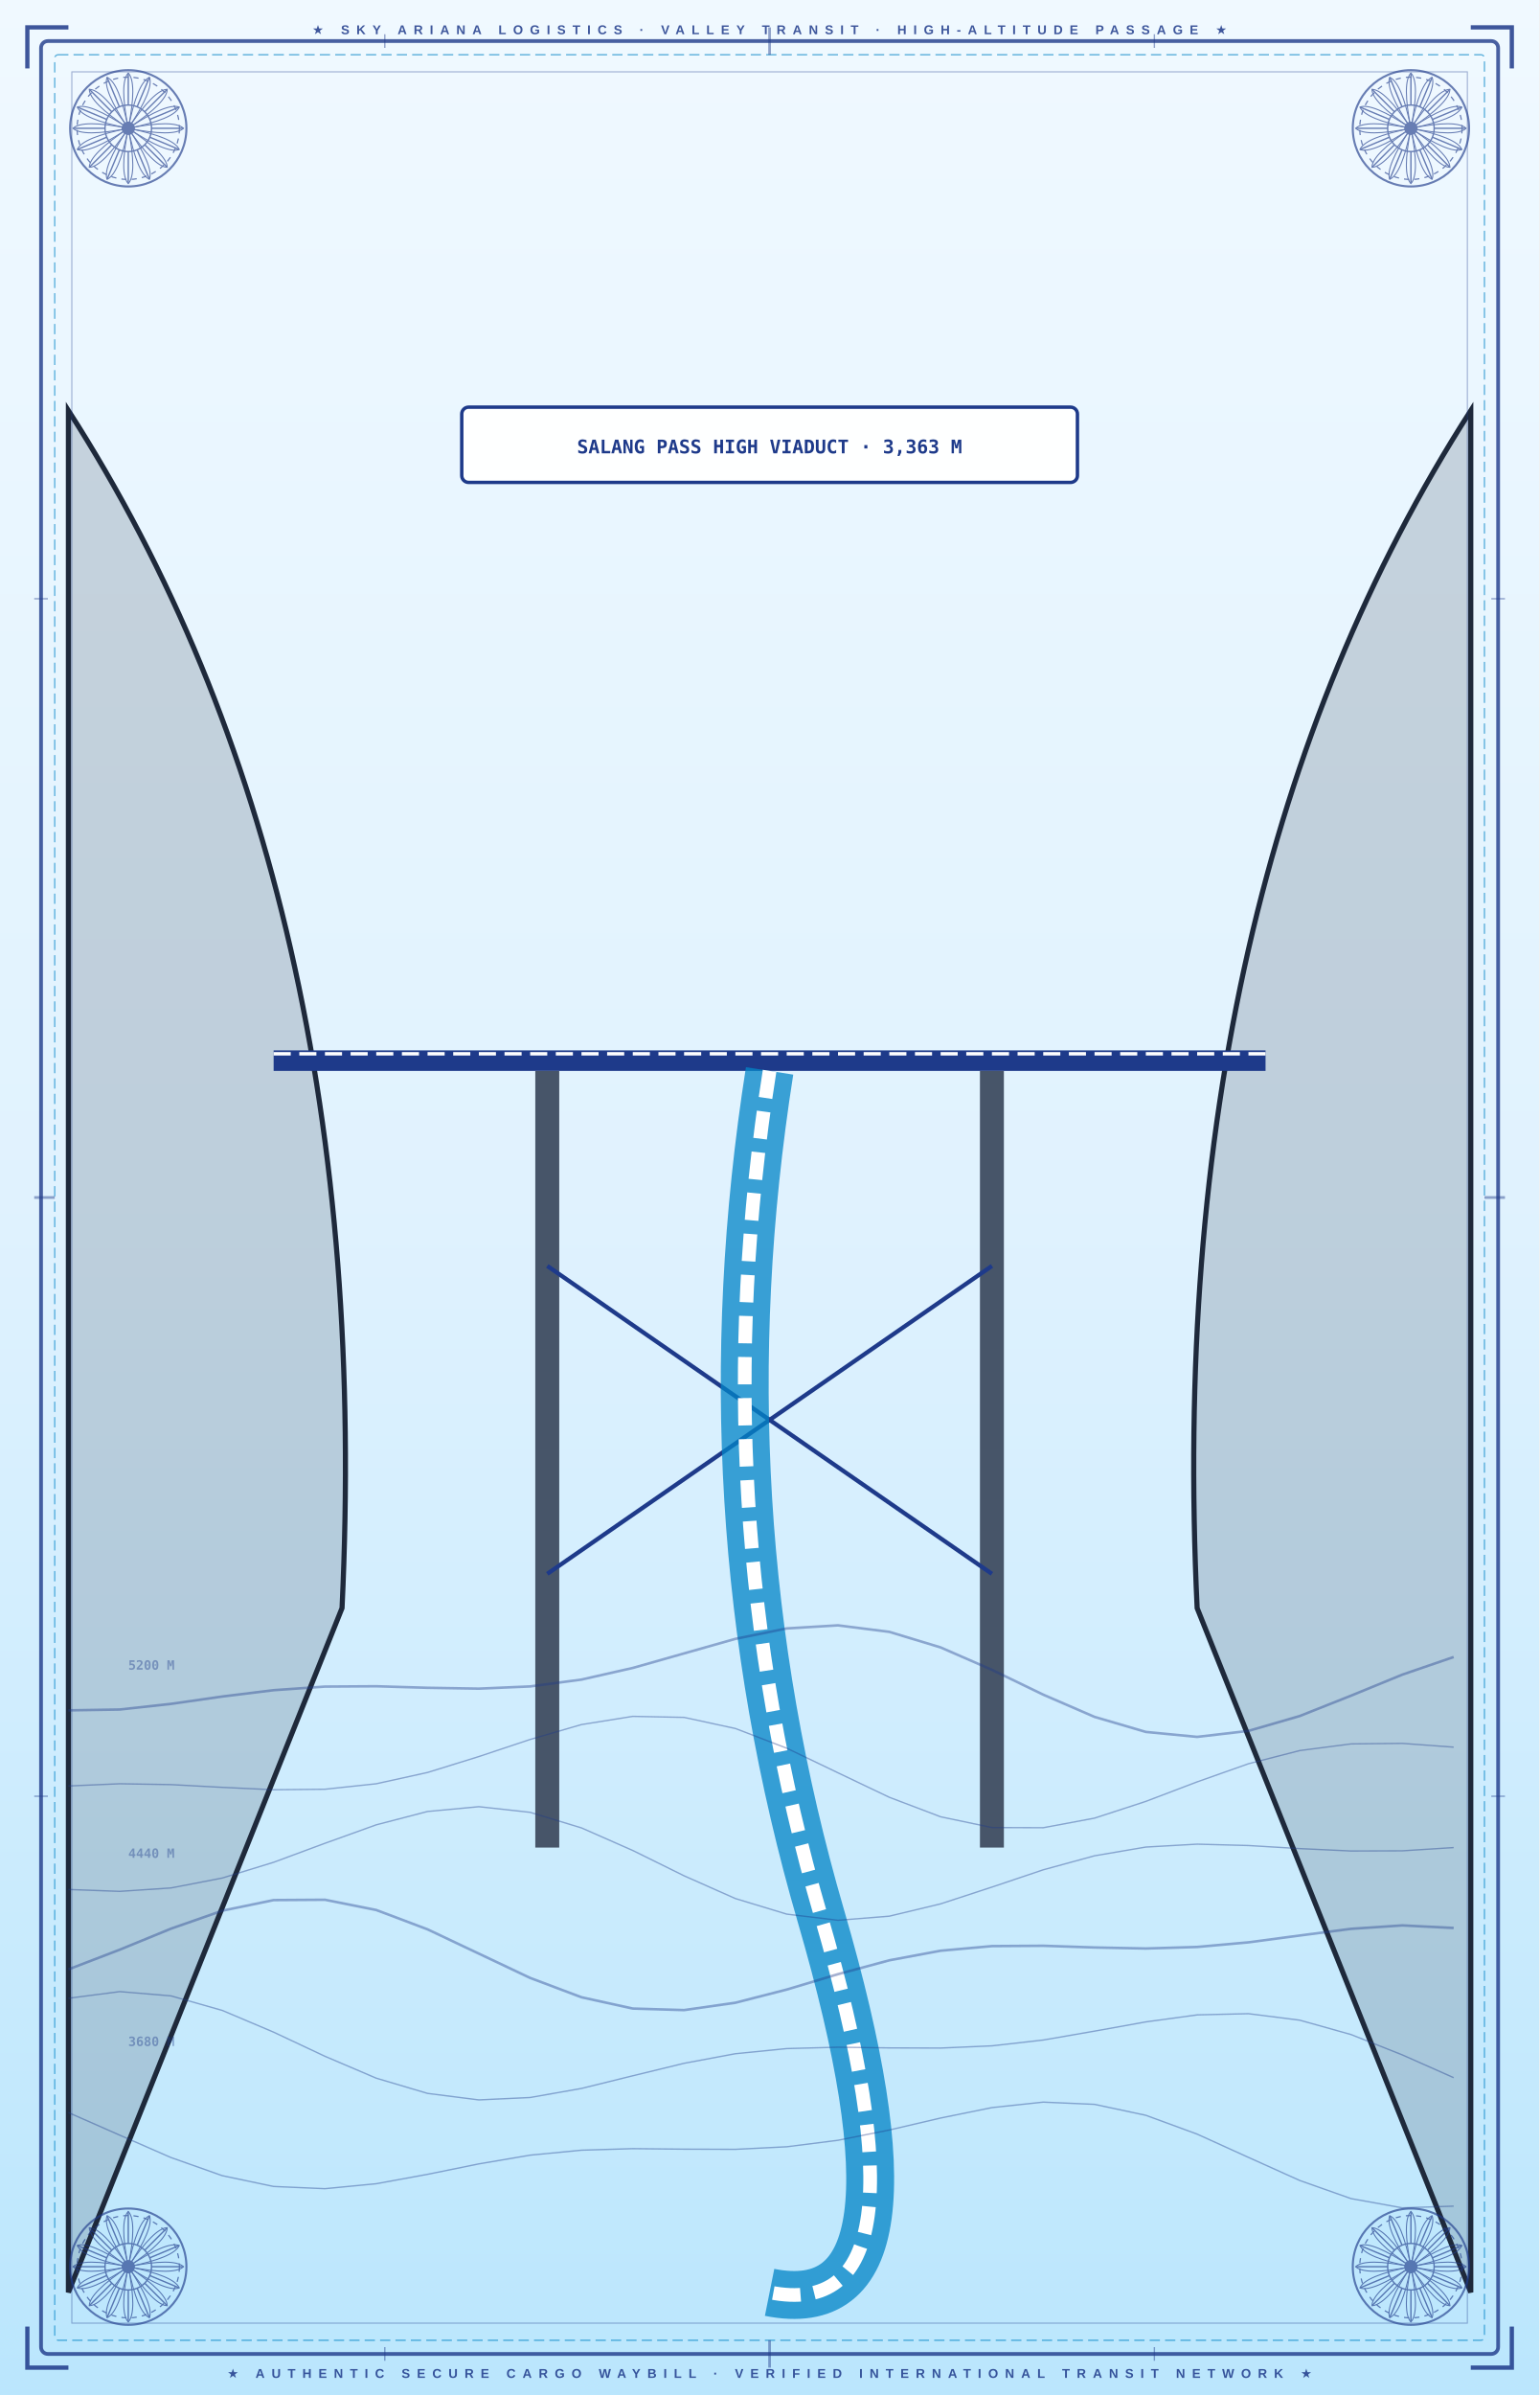
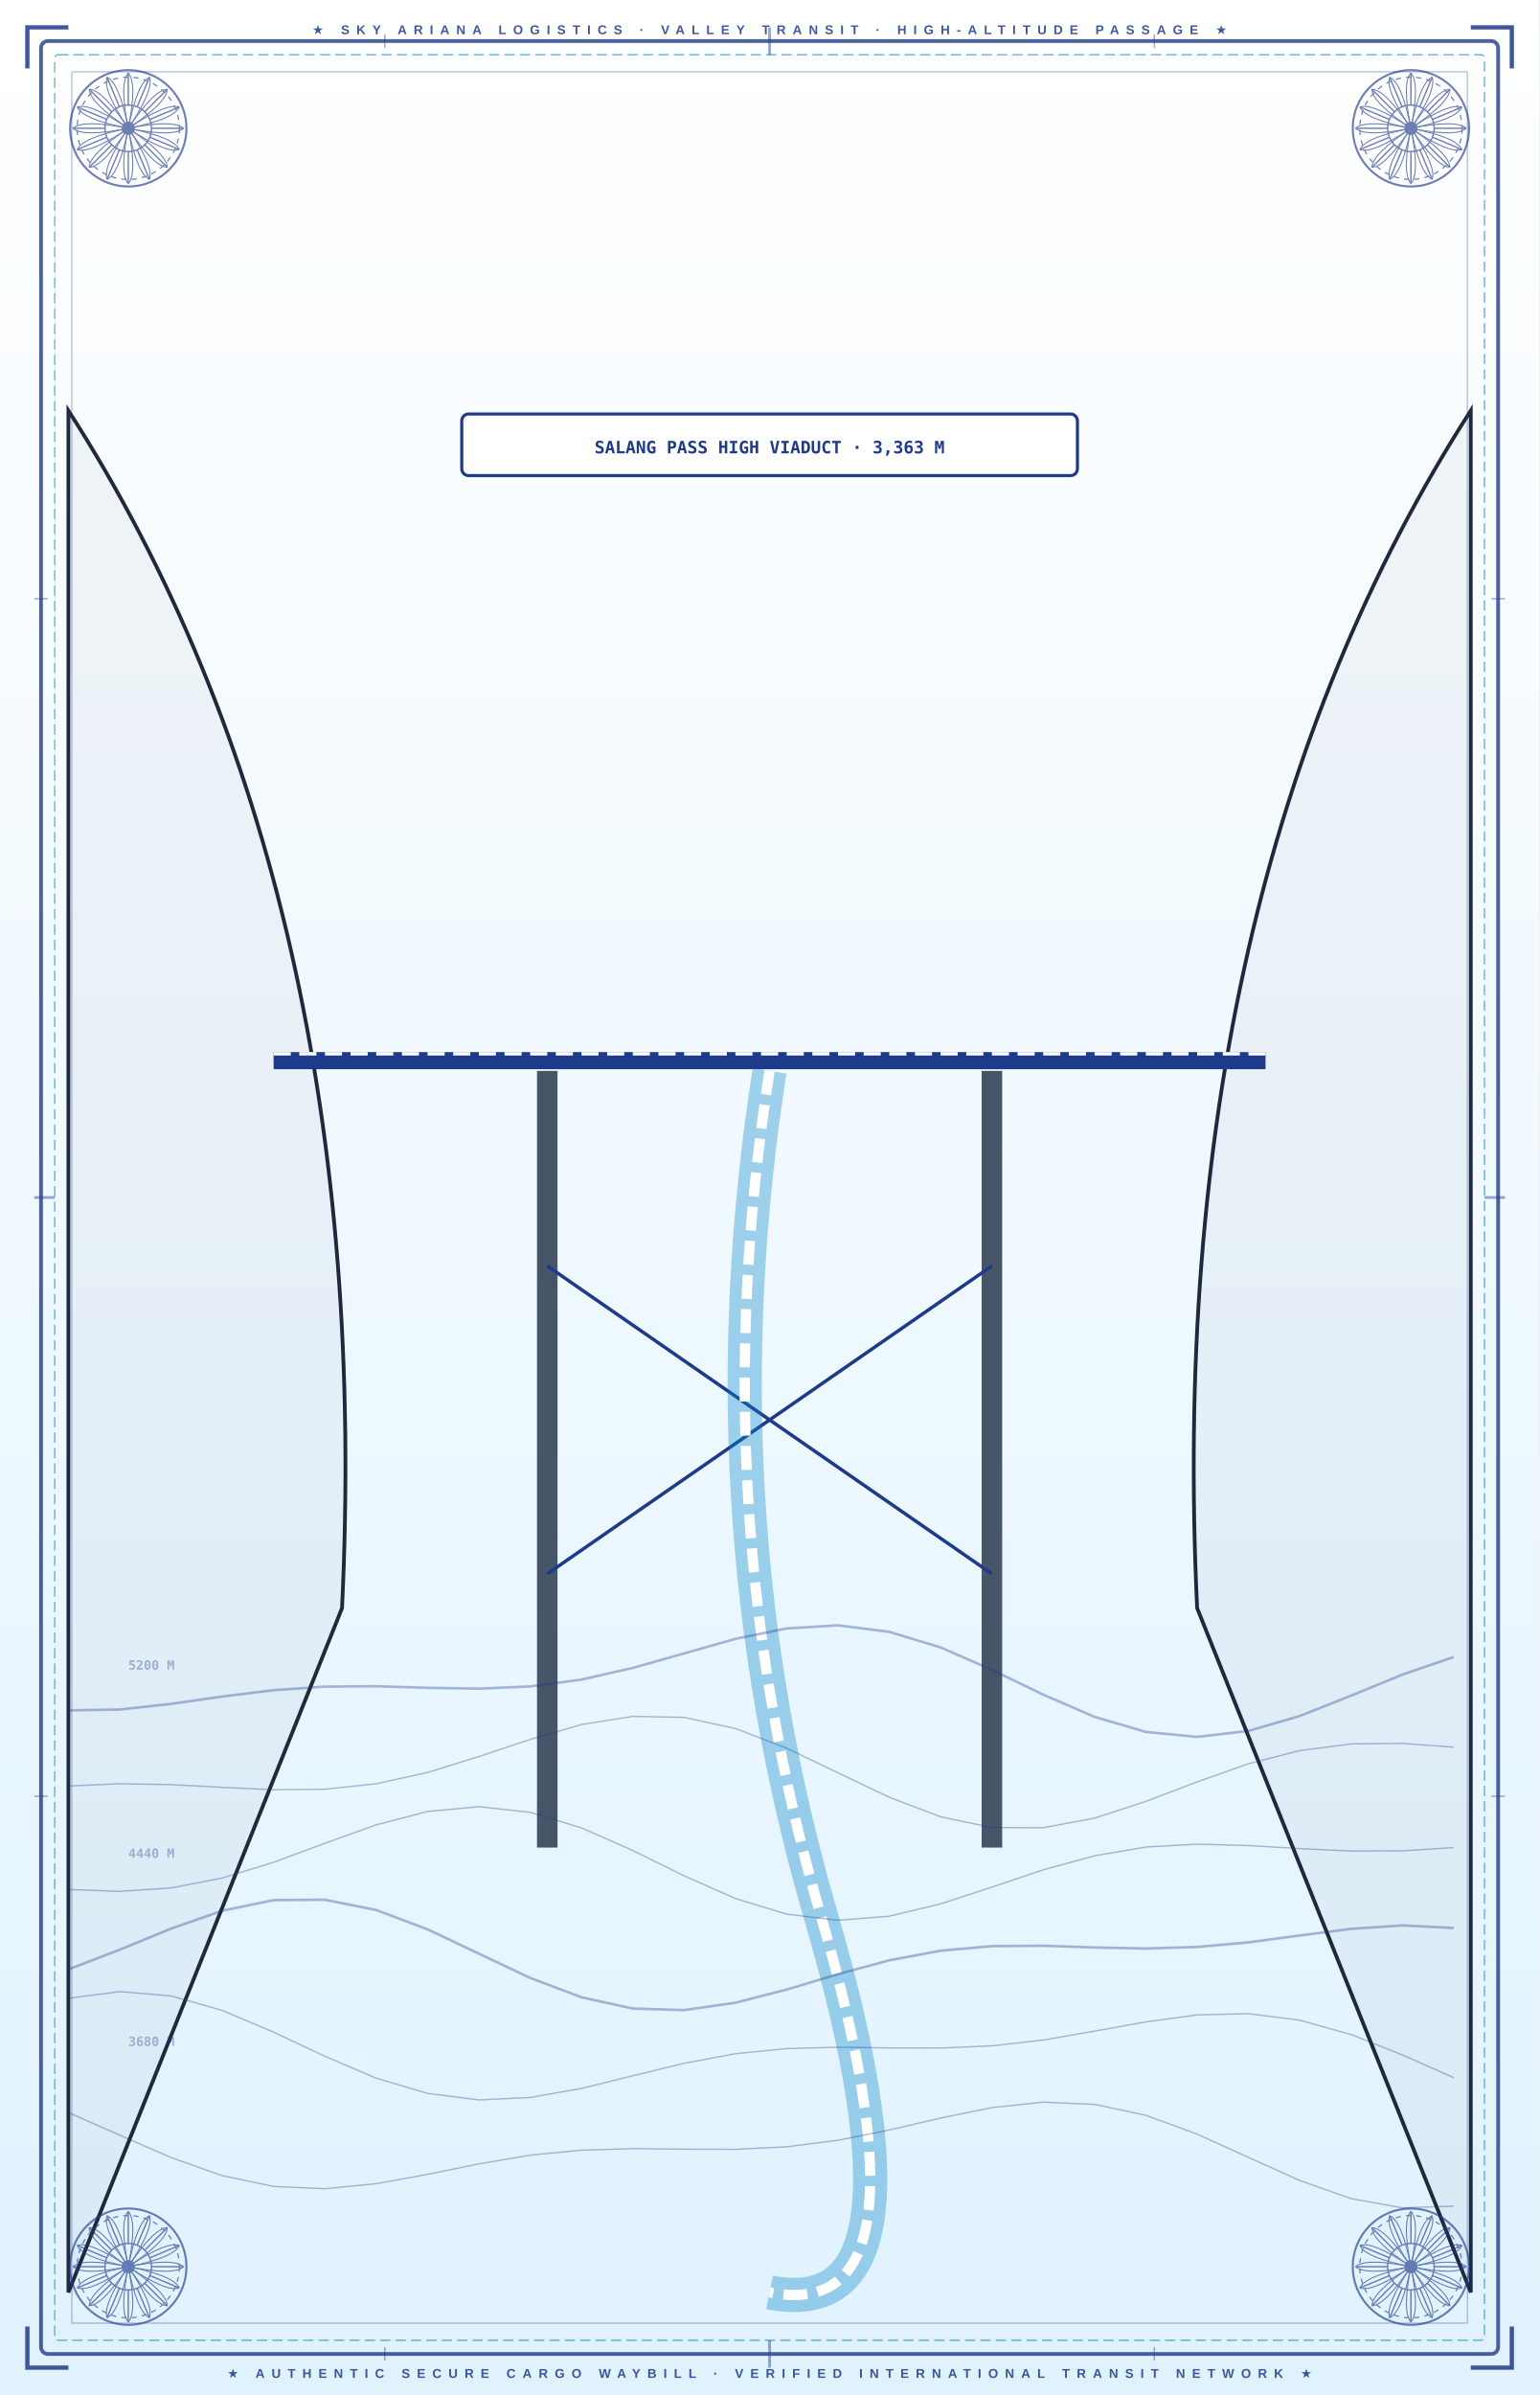
<svg xmlns="http://www.w3.org/2000/svg" viewBox="0 0 900 1400" width="100%" height="100%">
  <defs>
    <filter id="soft-glow" x="-20%" y="-20%" width="140%" height="140%">
      <feGaussianBlur stdDeviation="2" result="blur" />
      <feComposite in="SourceGraphic" in2="blur" operator="over" />
    </filter>
    <linearGradient id="vt-sky" x1="0%" y1="0%" x2="0%" y2="100%">
-       <stop offset="0%" stop-color="#f0f9ff" />
-       <stop offset="50%" stop-color="#e0f2fe" />
-       <stop offset="100%" stop-color="#bae6fd" />
+       <stop offset="0%" stop-color="#ffffff" />
+       <stop offset="50%" stop-color="#f0f9ff" />
+       <stop offset="100%" stop-color="#e0f2fe" />
    </linearGradient>
  </defs>
  <rect width="900" height="1400" fill="url(#vt-sky)" />
-   <path d="M 40,240 Q 220,520 200,940 L 40,1340 Z" fill="#334155" fill-opacity="0.2" stroke="#1e293b" stroke-width="3" />
-   <path d="M 860,240 Q 680,520 700,940 L 860,1340 Z" fill="#334155" fill-opacity="0.2" stroke="#1e293b" stroke-width="3" />
-   <g stroke="#1e3a8a" stroke-width="3" fill="none">
-     <line x1="160" y1="620" x2="740" y2="620" stroke-width="12" stroke="#1e3a8a" />
+   <path d="M 40,240 Q 220,520 200,940 L 40,1340 Z" fill="#334155" fill-opacity="0.05" stroke="#1e293b" stroke-width="2.2" />
+   <path d="M 860,240 Q 680,520 700,940 L 860,1340 Z" fill="#334155" fill-opacity="0.05" stroke="#1e293b" stroke-width="2.2" />
+   <g stroke="#1e3a8a" stroke-width="2.5" fill="none">
+     <line x1="160" y1="620" x2="740" y2="620" stroke-width="10" stroke="#1e3a8a" />
    <line x1="160" y1="616" x2="740" y2="616" stroke-width="2" stroke="#ffffff" stroke-dasharray="10 5" />
-     <line x1="320" y1="626" x2="320" y2="1080" stroke-width="14" stroke="#475569" />
-     <line x1="580" y1="626" x2="580" y2="1080" stroke-width="14" stroke="#475569" />
-     <line x1="320" y1="740" x2="580" y2="920" stroke-width="2.5" />
-     <line x1="320" y1="920" x2="580" y2="740" stroke-width="2.5" />
-   </g>
-   <path d="M 450,626 Q 410,880 480,1120 T 450,1340" fill="none" stroke="#0284c7" stroke-width="28" opacity="0.75" />
-   <path d="M 450,626 Q 410,880 480,1120 T 450,1340" fill="none" stroke="#ffffff" stroke-width="8" stroke-dasharray="16 8" />
-   <g fill="none" stroke="#1e3a8a" opacity="0.4">
+     <line x1="320" y1="626" x2="320" y2="1080" stroke-width="12" stroke="#475569" />
+     <line x1="580" y1="626" x2="580" y2="1080" stroke-width="12" stroke="#475569" />
+     <line x1="320" y1="740" x2="580" y2="920" stroke-width="2" />
+     <line x1="320" y1="920" x2="580" y2="740" stroke-width="2" />
+   </g>
+   <path d="M 450,626 Q 410,880 480,1120 T 450,1340" fill="none" stroke="#0284c7" stroke-width="20" opacity="0.35" />
+   <path d="M 450,626 Q 410,880 480,1120 T 450,1340" fill="none" stroke="#ffffff" stroke-width="6" stroke-dasharray="14 6" />
+   <g fill="none" stroke="#1e3a8a" opacity="0.35">
    <path d="M 40,999.8 L 70,999.3 L 100,996 L 130,991.7 L 160,988 L 190,985.9 L 220,985.7 L 250,986.6 L 280,987.1 L 310,985.8 L 340,981.8 L 370,975 L 400,966.5 L 430,958 L 460,951.9 L 490,950.1 L 520,953.9 L 550,963 L 580,976.1 L 610,990.6 L 640,1003.6 L 670,1012.4 L 700,1015.3 L 730,1011.8 L 760,1003.1 L 790,991.2 L 820,978.9 L 850,968.6" stroke-width="1.5" />
    <text x="75" y="976" font-family="monospace" font-size="7.5" font-weight="bold" fill="#1e3a8a" stroke="none">5200 M</text>
    <path d="M 40,1044 L 70,1042.7 L 100,1043.2 L 130,1044.8 L 160,1046.2 L 190,1045.9 L 220,1042.7 L 250,1036.1 L 280,1026.8 L 310,1016.8 L 340,1008.1 L 370,1003.3 L 400,1003.9 L 430,1010.4 L 460,1021.9 L 490,1036.3 L 520,1050.6 L 550,1062 L 580,1068.3 L 610,1068.4 L 640,1062.8 L 670,1053 L 700,1041.6 L 730,1031 L 760,1023.3 L 790,1019.4 L 820,1019.1 L 850,1021.3" stroke-width="0.8" />
    <path d="M 40,1104.5 L 70,1105.6 L 100,1103.6 L 130,1097.8 L 160,1088.6 L 190,1077.5 L 220,1066.7 L 250,1058.9 L 280,1056.1 L 310,1059.4 L 340,1068.5 L 370,1081.7 L 400,1096.5 L 430,1109.8 L 460,1118.9 L 490,1122.5 L 520,1120.1 L 550,1112.9 L 580,1103.1 L 610,1093 L 640,1084.8 L 670,1079.7 L 700,1078 L 730,1078.8 L 760,1080.6 L 790,1082 L 820,1081.9 L 850,1080" stroke-width="0.8" />
    <text x="75" y="1086" font-family="monospace" font-size="7.5" font-weight="bold" fill="#1e3a8a" stroke="none">4440 M</text>
    <path d="M 40,1151.2 L 70,1139.7 L 100,1127.4 L 130,1116.9 L 160,1110.7 L 190,1110.5 L 220,1116.5 L 250,1127.8 L 280,1142 L 310,1156.2 L 340,1167.5 L 370,1174.1 L 400,1175 L 430,1170.7 L 460,1163 L 490,1154 L 520,1145.9 L 550,1140.3 L 580,1137.6 L 610,1137.4 L 640,1138.4 L 670,1139 L 700,1138.1 L 730,1135.4 L 760,1131.4 L 790,1127.5 L 820,1125.5 L 850,1127" stroke-width="1.5" />
    <path d="M 40,1168.1 L 70,1164.2 L 100,1166.7 L 130,1175.2 L 160,1187.9 L 190,1202 L 220,1214.8 L 250,1223.7 L 280,1227.5 L 310,1226.1 L 340,1220.8 L 370,1213.4 L 400,1206.1 L 430,1200.5 L 460,1197.5 L 490,1196.7 L 520,1197.1 L 550,1197.2 L 580,1195.9 L 610,1192.5 L 640,1187.3 L 670,1181.9 L 700,1177.8 L 730,1177.1 L 760,1180.9 L 790,1189.3 L 820,1201.2 L 850,1214.5" stroke-width="0.8" />
    <text x="75" y="1196" font-family="monospace" font-size="7.5" font-weight="bold" fill="#1e3a8a" stroke="none">3680 M</text>
    <path d="M 40,1234.9 L 70,1248.1 L 100,1261.2 L 130,1271.8 L 160,1278.1 L 190,1279.4 L 220,1276.5 L 250,1271 L 280,1264.9 L 310,1259.8 L 340,1256.9 L 370,1256 L 400,1256.3 L 430,1256.4 L 460,1254.9 L 490,1251.1 L 520,1245.1 L 550,1238.1 L 580,1232 L 610,1228.8 L 640,1230.1 L 670,1236.5 L 700,1247.5 L 730,1261.1 L 760,1274.6 L 790,1285.2 L 820,1290.6 L 850,1289.6" stroke-width="0.8" />
  </g>
  <g transform="translate(450, 260)">
-     <rect x="-180" y="-22" width="360" height="44" rx="4" fill="#ffffff" fill-opacity="0.95" stroke="#1e3a8a" stroke-width="2" />
-     <text x="0" y="5" font-family="monospace" font-size="11" font-weight="900" fill="#1e3a8a" text-anchor="middle">SALANG PASS HIGH VIADUCT · 3,363 M</text>
+     <rect x="-180" y="-18" width="360" height="36" rx="4" fill="#ffffff" fill-opacity="0.95" stroke="#1e3a8a" stroke-width="1.8" />
+     <text x="0" y="5" font-family="monospace" font-size="10" font-weight="900" fill="#1e3a8a" text-anchor="middle">SALANG PASS HIGH VIADUCT · 3,363 M</text>
  </g>
  <g fill="none" stroke="#1e3a8a">
    <rect x="24" y="24" width="852" height="1352" rx="4" stroke-width="2.2" opacity="0.8" />
    <rect x="32" y="32" width="836" height="1336" rx="2" stroke-width="0.8" stroke-dasharray="6 3" stroke="#0284c7" opacity="0.6" />
    <rect x="42" y="42" width="816" height="1316" stroke-width="0.6" opacity="0.4" />
    <path d="M16,40 L16,16 L40,16" stroke-width="2.5" opacity="0.85" />
    <path d="M884,40 L884,16 L860,16" stroke-width="2.5" opacity="0.85" />
    <path d="M16,1360 L16,1384 L40,1384" stroke-width="2.5" opacity="0.85" />
    <path d="M884,1360 L884,1384 L860,1384" stroke-width="2.5" opacity="0.85" />
    <text x="450" y="20" font-family="Arial, sans-serif" font-size="7.5" font-weight="bold" letter-spacing="4" text-anchor="middle" fill="#1e3a8a" stroke="none" opacity="0.85">★ SKY ARIANA LOGISTICS · VALLEY TRANSIT · HIGH-ALTITUDE PASSAGE ★</text>
    <text x="450" y="1390" font-family="Arial, sans-serif" font-size="7.5" font-weight="bold" letter-spacing="4" text-anchor="middle" fill="#1e3a8a" stroke="none" opacity="0.85">★ AUTHENTIC SECURE CARGO WAYBILL · VERIFIED INTERNATIONAL TRANSIT NETWORK ★</text>
    <g opacity="0.45" stroke-width="0.8">
      <line x1="20" y1="350" x2="28" y2="350" />
      <line x1="20" y1="700" x2="32" y2="700" stroke-width="1.6" />
      <line x1="20" y1="1050" x2="28" y2="1050" />
      <line x1="872" y1="350" x2="880" y2="350" />
      <line x1="868" y1="700" x2="880" y2="700" stroke-width="1.6" />
      <line x1="872" y1="1050" x2="880" y2="1050" />
      <line x1="225" y1="20" x2="225" y2="28" />
      <line x1="450" y1="16" x2="450" y2="32" stroke-width="1.6" />
      <line x1="675" y1="20" x2="675" y2="28" />
      <line x1="225" y1="1372" x2="225" y2="1380" />
      <line x1="450" y1="1368" x2="450" y2="1384" stroke-width="1.6" />
      <line x1="675" y1="1372" x2="675" y2="1380" />
    </g>
  </g>
  <g transform="translate(75,75)" fill="none" stroke="#1e3a8a" opacity="0.65">
    <circle cx="0" cy="0" r="34" stroke-width="1.2" />
    <circle cx="0" cy="0" r="29.92" stroke-width="0.7" stroke-dasharray="3 3" />
    <circle cx="0" cy="0" r="13.6" stroke-width="0.8" />
    <circle cx="0" cy="0" r="3.4" fill="#1e3a8a" />
    <line x1="13.6" y1="0" x2="32.3" y2="0" stroke-width="0.8" />
    <path d="M 0,0 Q 26.7,-5.3 32.3,0 Q 26.7,5.3 0,0" stroke-width="0.6" />
    <line x1="12.6" y1="5.2" x2="29.8" y2="12.4" stroke-width="0.8" />
    <path d="M 0,0 Q 26.7,5.3 29.8,12.4 Q 22.6,15.1 0,0" stroke-width="0.6" />
    <line x1="9.6" y1="9.6" x2="22.8" y2="22.8" stroke-width="0.8" />
    <path d="M 0,0 Q 22.6,15.1 22.8,22.8 Q 15.1,22.6 0,0" stroke-width="0.6" />
    <line x1="5.2" y1="12.6" x2="12.4" y2="29.8" stroke-width="0.8" />
    <path d="M 0,0 Q 15.1,22.6 12.4,29.8 Q 5.3,26.7 0,0" stroke-width="0.6" />
    <line x1="0" y1="13.6" x2="0" y2="32.3" stroke-width="0.8" />
    <path d="M 0,0 Q 5.3,26.7 0,32.3 Q -5.3,26.7 0,0" stroke-width="0.6" />
    <line x1="-5.2" y1="12.6" x2="-12.4" y2="29.8" stroke-width="0.8" />
    <path d="M 0,0 Q -5.3,26.7 -12.4,29.8 Q -15.1,22.6 0,0" stroke-width="0.6" />
    <line x1="-9.6" y1="9.6" x2="-22.8" y2="22.8" stroke-width="0.8" />
    <path d="M 0,0 Q -15.1,22.6 -22.8,22.8 Q -22.6,15.1 0,0" stroke-width="0.6" />
    <line x1="-12.6" y1="5.2" x2="-29.8" y2="12.4" stroke-width="0.8" />
    <path d="M 0,0 Q -22.6,15.1 -29.8,12.4 Q -26.7,5.3 0,0" stroke-width="0.6" />
    <line x1="-13.6" y1="0" x2="-32.3" y2="0" stroke-width="0.8" />
    <path d="M 0,0 Q -26.7,5.3 -32.3,0 Q -26.7,-5.3 0,0" stroke-width="0.6" />
    <line x1="-12.6" y1="-5.2" x2="-29.8" y2="-12.4" stroke-width="0.8" />
    <path d="M 0,0 Q -26.7,-5.3 -29.8,-12.4 Q -22.6,-15.1 0,0" stroke-width="0.6" />
    <line x1="-9.6" y1="-9.6" x2="-22.8" y2="-22.8" stroke-width="0.8" />
    <path d="M 0,0 Q -22.6,-15.1 -22.8,-22.8 Q -15.1,-22.6 0,0" stroke-width="0.6" />
    <line x1="-5.2" y1="-12.6" x2="-12.4" y2="-29.8" stroke-width="0.8" />
    <path d="M 0,0 Q -15.1,-22.6 -12.4,-29.8 Q -5.3,-26.7 0,0" stroke-width="0.6" />
    <line x1="0" y1="-13.6" x2="0" y2="-32.3" stroke-width="0.8" />
    <path d="M 0,0 Q -5.3,-26.7 0,-32.3 Q 5.3,-26.7 0,0" stroke-width="0.6" />
    <line x1="5.2" y1="-12.6" x2="12.4" y2="-29.8" stroke-width="0.8" />
    <path d="M 0,0 Q 5.3,-26.7 12.4,-29.8 Q 15.1,-22.6 0,0" stroke-width="0.6" />
    <line x1="9.6" y1="-9.6" x2="22.8" y2="-22.8" stroke-width="0.8" />
    <path d="M 0,0 Q 15.1,-22.6 22.8,-22.8 Q 22.6,-15.1 0,0" stroke-width="0.6" />
    <line x1="12.6" y1="-5.2" x2="29.8" y2="-12.4" stroke-width="0.8" />
    <path d="M 0,0 Q 22.6,-15.1 29.8,-12.4 Q 26.7,-5.3 0,0" stroke-width="0.6" />
  </g>
  <g transform="translate(825,75)" fill="none" stroke="#1e3a8a" opacity="0.65">
    <circle cx="0" cy="0" r="34" stroke-width="1.2" />
    <circle cx="0" cy="0" r="29.92" stroke-width="0.7" stroke-dasharray="3 3" />
    <circle cx="0" cy="0" r="13.6" stroke-width="0.8" />
    <circle cx="0" cy="0" r="3.4" fill="#1e3a8a" />
    <line x1="13.6" y1="0" x2="32.3" y2="0" stroke-width="0.8" />
    <path d="M 0,0 Q 26.7,-5.3 32.3,0 Q 26.7,5.3 0,0" stroke-width="0.6" />
    <line x1="12.6" y1="5.2" x2="29.8" y2="12.4" stroke-width="0.8" />
    <path d="M 0,0 Q 26.7,5.3 29.8,12.4 Q 22.6,15.1 0,0" stroke-width="0.6" />
    <line x1="9.6" y1="9.6" x2="22.8" y2="22.8" stroke-width="0.8" />
    <path d="M 0,0 Q 22.6,15.1 22.8,22.8 Q 15.1,22.6 0,0" stroke-width="0.6" />
    <line x1="5.2" y1="12.6" x2="12.4" y2="29.8" stroke-width="0.8" />
    <path d="M 0,0 Q 15.1,22.6 12.4,29.8 Q 5.3,26.7 0,0" stroke-width="0.6" />
    <line x1="0" y1="13.6" x2="0" y2="32.3" stroke-width="0.8" />
    <path d="M 0,0 Q 5.3,26.7 0,32.3 Q -5.3,26.7 0,0" stroke-width="0.6" />
    <line x1="-5.2" y1="12.6" x2="-12.4" y2="29.8" stroke-width="0.8" />
    <path d="M 0,0 Q -5.3,26.7 -12.4,29.8 Q -15.1,22.6 0,0" stroke-width="0.6" />
    <line x1="-9.6" y1="9.6" x2="-22.8" y2="22.8" stroke-width="0.8" />
    <path d="M 0,0 Q -15.1,22.6 -22.8,22.8 Q -22.6,15.1 0,0" stroke-width="0.6" />
    <line x1="-12.6" y1="5.2" x2="-29.8" y2="12.4" stroke-width="0.8" />
    <path d="M 0,0 Q -22.6,15.1 -29.8,12.4 Q -26.7,5.3 0,0" stroke-width="0.6" />
    <line x1="-13.6" y1="0" x2="-32.3" y2="0" stroke-width="0.8" />
    <path d="M 0,0 Q -26.7,5.3 -32.3,0 Q -26.7,-5.3 0,0" stroke-width="0.6" />
    <line x1="-12.6" y1="-5.2" x2="-29.8" y2="-12.4" stroke-width="0.8" />
    <path d="M 0,0 Q -26.7,-5.3 -29.8,-12.4 Q -22.6,-15.1 0,0" stroke-width="0.6" />
    <line x1="-9.6" y1="-9.6" x2="-22.8" y2="-22.8" stroke-width="0.8" />
    <path d="M 0,0 Q -22.6,-15.1 -22.8,-22.8 Q -15.1,-22.6 0,0" stroke-width="0.6" />
    <line x1="-5.2" y1="-12.6" x2="-12.4" y2="-29.8" stroke-width="0.8" />
    <path d="M 0,0 Q -15.1,-22.6 -12.4,-29.8 Q -5.3,-26.7 0,0" stroke-width="0.6" />
    <line x1="0" y1="-13.6" x2="0" y2="-32.3" stroke-width="0.8" />
    <path d="M 0,0 Q -5.3,-26.7 0,-32.3 Q 5.3,-26.7 0,0" stroke-width="0.6" />
    <line x1="5.2" y1="-12.6" x2="12.4" y2="-29.8" stroke-width="0.8" />
    <path d="M 0,0 Q 5.3,-26.7 12.4,-29.8 Q 15.1,-22.6 0,0" stroke-width="0.6" />
    <line x1="9.6" y1="-9.6" x2="22.8" y2="-22.8" stroke-width="0.8" />
    <path d="M 0,0 Q 15.1,-22.6 22.8,-22.8 Q 22.6,-15.1 0,0" stroke-width="0.6" />
    <line x1="12.6" y1="-5.2" x2="29.8" y2="-12.4" stroke-width="0.8" />
    <path d="M 0,0 Q 22.6,-15.1 29.8,-12.4 Q 26.7,-5.3 0,0" stroke-width="0.6" />
  </g>
  <g transform="translate(75,1325)" fill="none" stroke="#1e3a8a" opacity="0.65">
    <circle cx="0" cy="0" r="34" stroke-width="1.2" />
    <circle cx="0" cy="0" r="29.92" stroke-width="0.7" stroke-dasharray="3 3" />
    <circle cx="0" cy="0" r="13.6" stroke-width="0.8" />
    <circle cx="0" cy="0" r="3.4" fill="#1e3a8a" />
    <line x1="13.6" y1="0" x2="32.3" y2="0" stroke-width="0.8" />
    <path d="M 0,0 Q 26.7,-5.3 32.3,0 Q 26.7,5.3 0,0" stroke-width="0.6" />
    <line x1="12.6" y1="5.2" x2="29.8" y2="12.4" stroke-width="0.8" />
    <path d="M 0,0 Q 26.7,5.3 29.8,12.4 Q 22.6,15.1 0,0" stroke-width="0.6" />
    <line x1="9.6" y1="9.6" x2="22.8" y2="22.8" stroke-width="0.8" />
    <path d="M 0,0 Q 22.6,15.1 22.8,22.8 Q 15.1,22.6 0,0" stroke-width="0.6" />
    <line x1="5.2" y1="12.6" x2="12.4" y2="29.8" stroke-width="0.8" />
    <path d="M 0,0 Q 15.1,22.6 12.4,29.8 Q 5.3,26.7 0,0" stroke-width="0.6" />
    <line x1="0" y1="13.6" x2="0" y2="32.3" stroke-width="0.8" />
    <path d="M 0,0 Q 5.3,26.7 0,32.3 Q -5.3,26.7 0,0" stroke-width="0.6" />
    <line x1="-5.2" y1="12.6" x2="-12.4" y2="29.8" stroke-width="0.8" />
    <path d="M 0,0 Q -5.3,26.7 -12.4,29.8 Q -15.1,22.6 0,0" stroke-width="0.6" />
    <line x1="-9.6" y1="9.6" x2="-22.8" y2="22.8" stroke-width="0.8" />
    <path d="M 0,0 Q -15.1,22.6 -22.8,22.8 Q -22.6,15.1 0,0" stroke-width="0.6" />
    <line x1="-12.6" y1="5.2" x2="-29.8" y2="12.4" stroke-width="0.8" />
    <path d="M 0,0 Q -22.6,15.1 -29.8,12.4 Q -26.7,5.3 0,0" stroke-width="0.6" />
    <line x1="-13.6" y1="0" x2="-32.3" y2="0" stroke-width="0.8" />
    <path d="M 0,0 Q -26.7,5.3 -32.3,0 Q -26.7,-5.3 0,0" stroke-width="0.6" />
    <line x1="-12.6" y1="-5.2" x2="-29.8" y2="-12.4" stroke-width="0.8" />
    <path d="M 0,0 Q -26.7,-5.3 -29.8,-12.4 Q -22.6,-15.1 0,0" stroke-width="0.6" />
    <line x1="-9.6" y1="-9.6" x2="-22.8" y2="-22.8" stroke-width="0.8" />
    <path d="M 0,0 Q -22.6,-15.1 -22.8,-22.8 Q -15.1,-22.6 0,0" stroke-width="0.6" />
    <line x1="-5.2" y1="-12.6" x2="-12.4" y2="-29.8" stroke-width="0.8" />
    <path d="M 0,0 Q -15.1,-22.6 -12.4,-29.8 Q -5.3,-26.7 0,0" stroke-width="0.6" />
    <line x1="0" y1="-13.6" x2="0" y2="-32.3" stroke-width="0.8" />
    <path d="M 0,0 Q -5.3,-26.7 0,-32.3 Q 5.3,-26.7 0,0" stroke-width="0.6" />
    <line x1="5.2" y1="-12.6" x2="12.4" y2="-29.8" stroke-width="0.8" />
    <path d="M 0,0 Q 5.3,-26.7 12.4,-29.8 Q 15.1,-22.6 0,0" stroke-width="0.6" />
    <line x1="9.6" y1="-9.6" x2="22.8" y2="-22.8" stroke-width="0.8" />
    <path d="M 0,0 Q 15.1,-22.6 22.8,-22.8 Q 22.6,-15.1 0,0" stroke-width="0.6" />
    <line x1="12.6" y1="-5.2" x2="29.8" y2="-12.4" stroke-width="0.8" />
    <path d="M 0,0 Q 22.6,-15.1 29.8,-12.4 Q 26.7,-5.3 0,0" stroke-width="0.6" />
  </g>
  <g transform="translate(825,1325)" fill="none" stroke="#1e3a8a" opacity="0.65">
    <circle cx="0" cy="0" r="34" stroke-width="1.2" />
    <circle cx="0" cy="0" r="29.92" stroke-width="0.7" stroke-dasharray="3 3" />
    <circle cx="0" cy="0" r="13.6" stroke-width="0.8" />
    <circle cx="0" cy="0" r="3.4" fill="#1e3a8a" />
    <line x1="13.6" y1="0" x2="32.3" y2="0" stroke-width="0.8" />
    <path d="M 0,0 Q 26.7,-5.3 32.3,0 Q 26.7,5.3 0,0" stroke-width="0.6" />
    <line x1="12.6" y1="5.2" x2="29.8" y2="12.4" stroke-width="0.8" />
    <path d="M 0,0 Q 26.7,5.3 29.8,12.4 Q 22.6,15.1 0,0" stroke-width="0.6" />
    <line x1="9.6" y1="9.6" x2="22.8" y2="22.8" stroke-width="0.8" />
    <path d="M 0,0 Q 22.6,15.1 22.8,22.8 Q 15.1,22.6 0,0" stroke-width="0.6" />
    <line x1="5.2" y1="12.6" x2="12.4" y2="29.8" stroke-width="0.8" />
    <path d="M 0,0 Q 15.1,22.6 12.4,29.8 Q 5.3,26.7 0,0" stroke-width="0.6" />
    <line x1="0" y1="13.6" x2="0" y2="32.3" stroke-width="0.8" />
    <path d="M 0,0 Q 5.3,26.7 0,32.3 Q -5.3,26.7 0,0" stroke-width="0.6" />
    <line x1="-5.2" y1="12.6" x2="-12.4" y2="29.8" stroke-width="0.8" />
    <path d="M 0,0 Q -5.3,26.7 -12.4,29.8 Q -15.1,22.6 0,0" stroke-width="0.6" />
    <line x1="-9.6" y1="9.6" x2="-22.8" y2="22.8" stroke-width="0.8" />
    <path d="M 0,0 Q -15.1,22.6 -22.8,22.8 Q -22.6,15.1 0,0" stroke-width="0.6" />
    <line x1="-12.6" y1="5.2" x2="-29.8" y2="12.4" stroke-width="0.8" />
    <path d="M 0,0 Q -22.6,15.1 -29.8,12.4 Q -26.7,5.3 0,0" stroke-width="0.6" />
    <line x1="-13.6" y1="0" x2="-32.3" y2="0" stroke-width="0.8" />
    <path d="M 0,0 Q -26.7,5.3 -32.3,0 Q -26.7,-5.3 0,0" stroke-width="0.6" />
    <line x1="-12.6" y1="-5.2" x2="-29.8" y2="-12.4" stroke-width="0.8" />
    <path d="M 0,0 Q -26.7,-5.3 -29.8,-12.4 Q -22.6,-15.1 0,0" stroke-width="0.6" />
    <line x1="-9.6" y1="-9.6" x2="-22.8" y2="-22.8" stroke-width="0.8" />
    <path d="M 0,0 Q -22.6,-15.1 -22.8,-22.8 Q -15.1,-22.6 0,0" stroke-width="0.6" />
    <line x1="-5.2" y1="-12.6" x2="-12.4" y2="-29.8" stroke-width="0.8" />
    <path d="M 0,0 Q -15.1,-22.6 -12.4,-29.8 Q -5.3,-26.7 0,0" stroke-width="0.6" />
    <line x1="0" y1="-13.6" x2="0" y2="-32.3" stroke-width="0.8" />
    <path d="M 0,0 Q -5.3,-26.7 0,-32.3 Q 5.3,-26.7 0,0" stroke-width="0.6" />
    <line x1="5.2" y1="-12.6" x2="12.4" y2="-29.8" stroke-width="0.8" />
    <path d="M 0,0 Q 5.3,-26.7 12.4,-29.8 Q 15.1,-22.6 0,0" stroke-width="0.6" />
    <line x1="9.6" y1="-9.6" x2="22.8" y2="-22.8" stroke-width="0.8" />
    <path d="M 0,0 Q 15.1,-22.6 22.8,-22.8 Q 22.6,-15.1 0,0" stroke-width="0.6" />
    <line x1="12.6" y1="-5.2" x2="29.8" y2="-12.4" stroke-width="0.8" />
    <path d="M 0,0 Q 22.6,-15.1 29.8,-12.4 Q 26.7,-5.3 0,0" stroke-width="0.6" />
  </g>
</svg>
